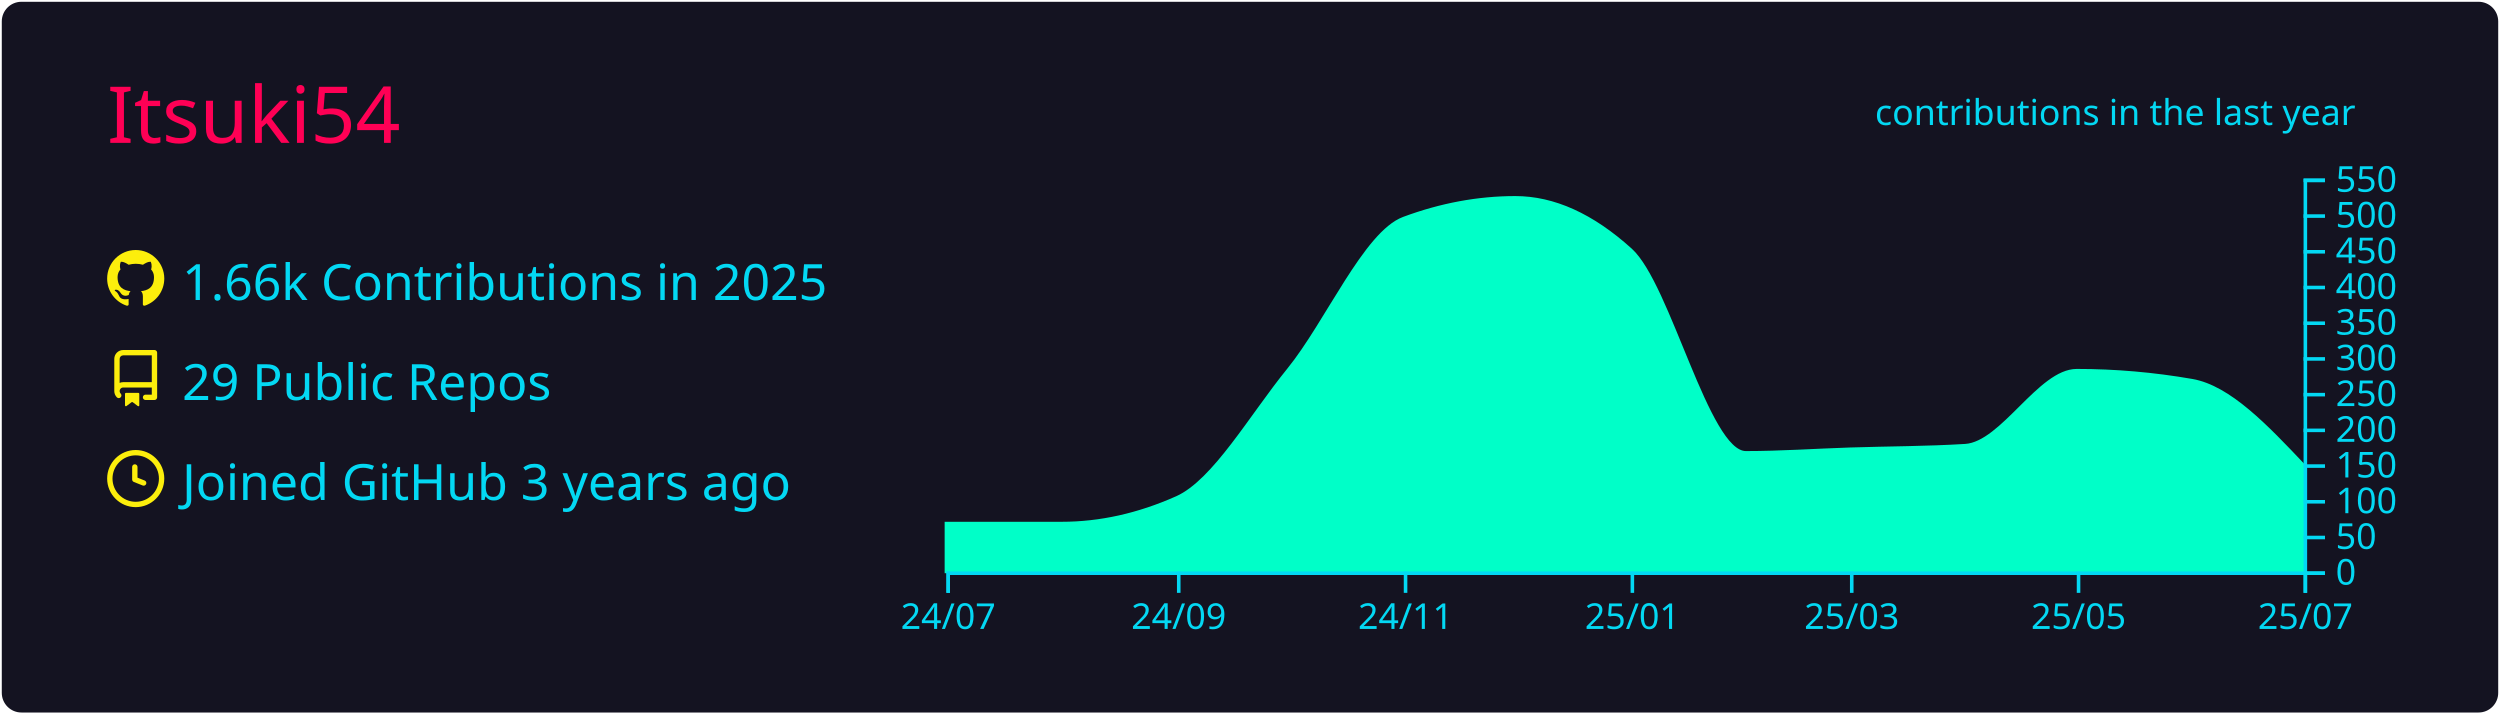
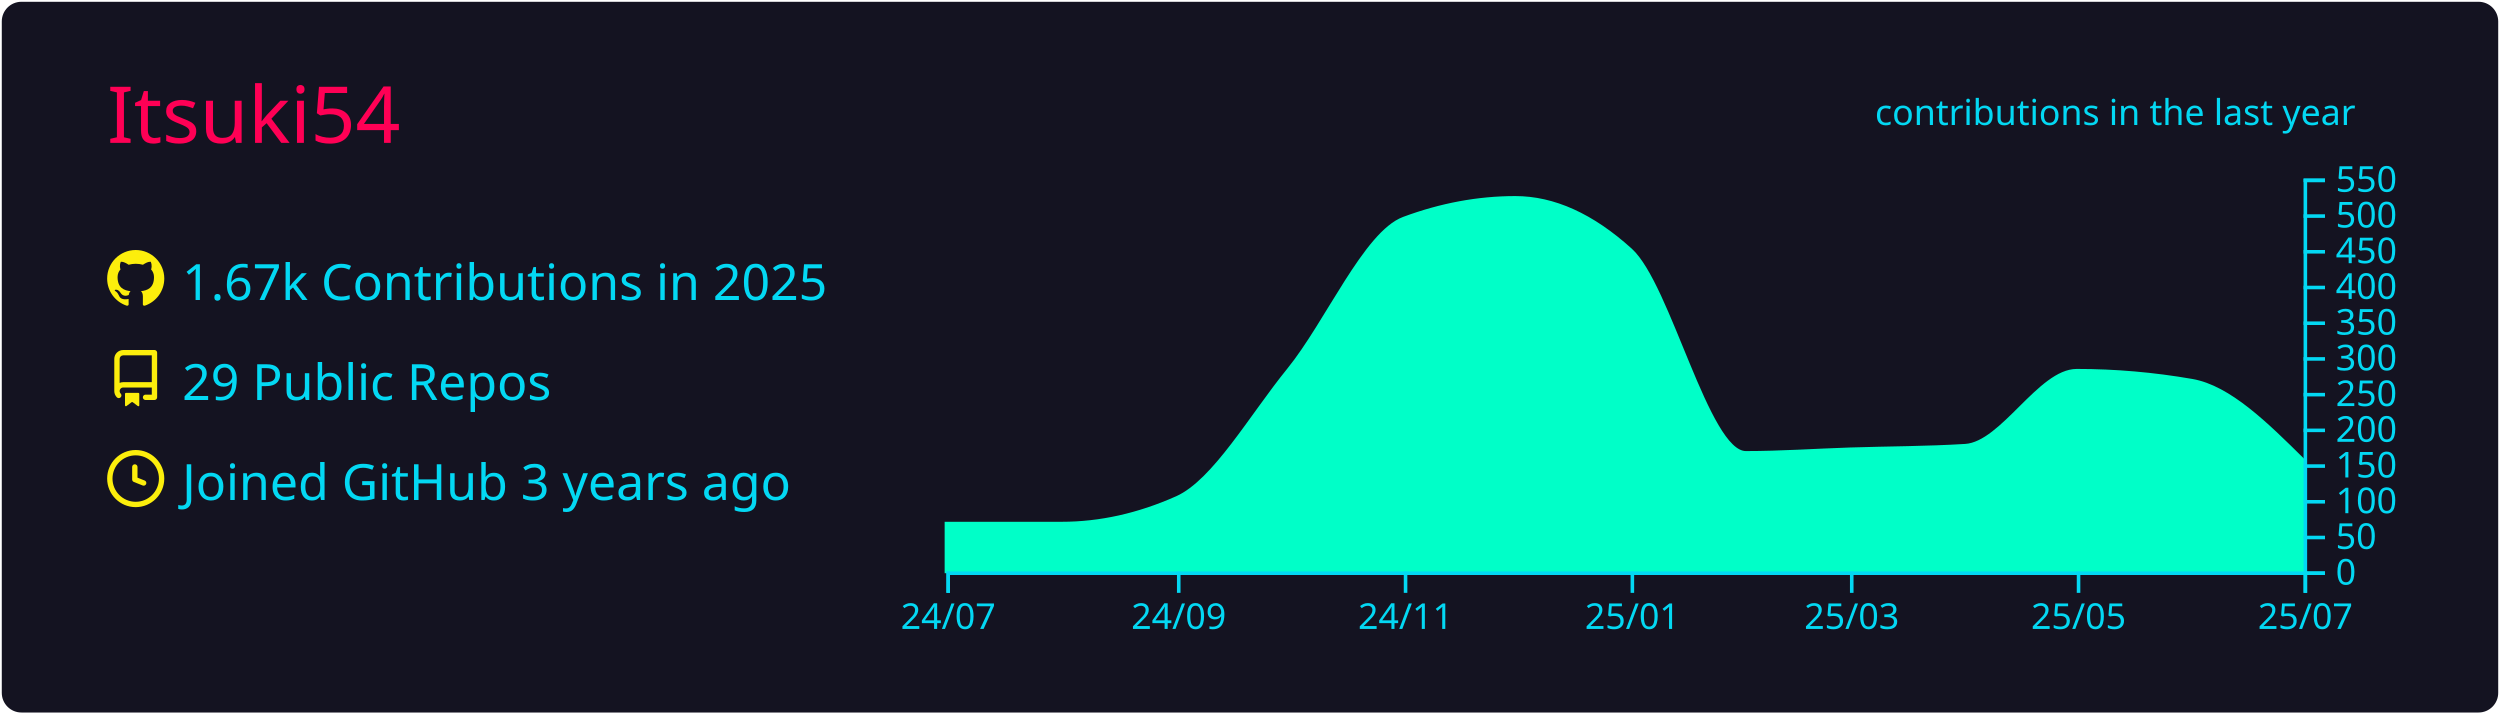
<svg xmlns="http://www.w3.org/2000/svg" width="700" height="200" viewBox="0 0 700 200">
  <style>* {
          font-family: 'Segoe UI', Ubuntu, "Helvetica Neue", Sans-Serif
        }</style>
  <rect x="1" y="1" rx="5" ry="5" height="99%" width="99.714%" stroke="#141321" stroke-width="1" fill="#141321" stroke-opacity="1" />
  <text x="30" y="40" style="font-size: 22px; fill: #ff0055;">Itsuki54</text>
  <g transform="translate(0,40)">
    <g transform="translate(30,30)">
      <g transform="translate(0,0)" width="14" height="14" fill="#fcee0c">
        <path fill-rule="evenodd" d="M8 0C3.58 0 0 3.58 0 8c0 3.54 2.29 6.53 5.47 7.59.4.07.55-.17.55-.38 0-.19-.01-.82-.01-1.49-2.01.37-2.53-.49-2.69-.94-.09-.23-.48-.94-.82-1.13-.28-.15-.68-.52-.01-.53.63-.01 1.08.58 1.23.82.72 1.21 1.87.87 2.33.66.07-.52.28-.87.51-1.07-1.78-.2-3.64-.89-3.64-3.95 0-.87.31-1.59.82-2.15-.08-.2-.36-1.02.08-2.12 0 0 .67-.21 2.2.82.64-.18 1.32-.27 2-.27.68 0 1.36.09 2 .27 1.53-1.04 2.2-.82 2.2-.82.44 1.1.16 1.92.08 2.12.51.56.82 1.27.82 2.15 0 3.07-1.87 3.75-3.65 3.95.29.25.54.73.54 1.48 0 1.07-.01 1.93-.01 2.2 0 .21.15.46.55.38A8.013 8.013 0 0016 8c0-4.42-3.58-8-8-8z" />
      </g>
      <g transform="translate(0,28)" width="14" height="14" fill="#fcee0c">
        <path fill-rule="evenodd" d="M2 2.5A2.5 2.5 0 014.5 0h8.75a.75.75 0 01.75.75v12.5a.75.75 0 01-.75.75h-2.5a.75.75 0 110-1.5h1.75v-2h-8a1 1 0 00-.714 1.7.75.75 0 01-1.072 1.05A2.495 2.495 0 012 11.5v-9zm10.5-1V9h-8c-.356 0-.694.074-1 .208V2.5a1 1 0 011-1h8zM5 12.25v3.25a.25.25 0 00.4.2l1.45-1.087a.25.25 0 01.3 0L8.6 15.7a.25.25 0 00.4-.2v-3.25a.25.25 0 00-.25-.25h-3.5a.25.25 0 00-.25.25z" />
      </g>
      <g transform="translate(0,56)" width="14" height="14" fill="#fcee0c">
        <path fill-rule="evenodd" d="M1.5 8a6.5 6.5 0 1113 0 6.5 6.5 0 01-13 0zM8 0a8 8 0 100 16A8 8 0 008 0zm.5 4.75a.75.75 0 00-1.5 0v3.5a.75.75 0 00.471.696l2.5 1a.75.75 0 00.557-1.392L8.5 7.742V4.75z" />
      </g>
-       <text x="21" y="14" style="fill: #03d8f3; font-size: 14px;">1.66k Contributions in 2025</text>
+       <text x="21" y="14" style="fill: #03d8f3; font-size: 14px;">1.67k Contributions in 2025</text>
      <text x="21" y="42" style="fill: #03d8f3; font-size: 14px;">29 Public Repos</text>
      <text x="21" y="70" style="fill: #03d8f3; font-size: 14px;">Joined GitHub 3 years ago</text>
    </g>
    <g color="#00ffc8" transform="translate(295,10)">
-       <path transform="translate(-30,0)" stroke="#00ffc8" fill="#00ffc8" opacity="1" d="M0,96.6C10.758,96.6,21.516,96.6,32.274,96.6C43.032,96.6,53.79,94.2,64.548,89.4C74.959,84.755,85.37,66.391,95.781,53.6C106.539,40.383,117.297,15.196,128.055,11.2C138.466,7.333,148.877,5.4,159.288,5.4C170.046,5.4,180.804,10.267,191.562,20C202.32,29.733,213.078,76.8,223.836,76.8C233.553,76.8,243.269,76.118,252.986,75.8C263.744,75.448,274.502,75.467,285.26,74.8C295.671,74.155,306.082,53.8,316.493,53.8C327.251,53.8,338.009,54.733,348.767,56.6C359.178,58.406,369.589,69.403,380,80.4L380,110C369.589,110,359.178,110,348.767,110C338.009,110,327.251,110,316.493,110C306.082,110,295.671,110,285.26,110C274.502,110,263.744,110,252.986,110C243.269,110,233.553,110,223.836,110C213.078,110,202.32,110,191.562,110C180.804,110,170.046,110,159.288,110C148.877,110,138.466,110,128.055,110C117.297,110,106.539,110,95.781,110C85.37,110,74.959,110,64.548,110C53.79,110,43.032,110,32.274,110C21.516,110,10.758,110,0,110Z" />
+       <path transform="translate(-30,0)" stroke="#00ffc8" fill="#00ffc8" opacity="1" d="M0,96.6C10.758,96.6,21.516,96.6,32.274,96.6C43.032,96.6,53.79,94.2,64.548,89.4C74.959,84.755,85.37,66.391,95.781,53.6C106.539,40.383,117.297,15.196,128.055,11.2C138.466,7.333,148.877,5.4,159.288,5.4C170.046,5.4,180.804,10.267,191.562,20C202.32,29.733,213.078,76.8,223.836,76.8C233.553,76.8,243.269,76.118,252.986,75.8C263.744,75.448,274.502,75.467,285.26,74.8C295.671,74.155,306.082,53.8,316.493,53.8C327.251,53.8,338.009,54.733,348.767,56.6C359.178,58.406,369.589,68.703,380,79L380,110C369.589,110,359.178,110,348.767,110C338.009,110,327.251,110,316.493,110C306.082,110,295.671,110,285.26,110C274.502,110,263.744,110,252.986,110C243.269,110,233.553,110,223.836,110C213.078,110,202.32,110,191.562,110C180.804,110,170.046,110,159.288,110C148.877,110,138.466,110,128.055,110C117.297,110,106.539,110,95.781,110C85.37,110,74.959,110,64.548,110C53.79,110,43.032,110,32.274,110C21.516,110,10.758,110,0,110Z" />
      <g color="#03d8f3" transform="translate(-30,110)" fill="none" font-size="10" font-family="sans-serif" text-anchor="middle">
        <path class="domain" stroke="currentColor" d="M0.5,6V0.5H380.5V6" />
        <g class="tick" opacity="1" transform="translate(0.5,0)">
          <line stroke="currentColor" y2="6" />
          <text fill="currentColor" y="9" dy="0.71em">24/07</text>
        </g>
        <g class="tick" opacity="1" transform="translate(65.04795,0)">
          <line stroke="currentColor" y2="6" />
          <text fill="currentColor" y="9" dy="0.71em">24/09</text>
        </g>
        <g class="tick" opacity="1" transform="translate(128.5548,0)">
          <line stroke="currentColor" y2="6" />
          <text fill="currentColor" y="9" dy="0.71em">24/11</text>
        </g>
        <g class="tick" opacity="1" transform="translate(192.0616,0)">
          <line stroke="currentColor" y2="6" />
          <text fill="currentColor" y="9" dy="0.71em">25/01</text>
        </g>
        <g class="tick" opacity="1" transform="translate(253.4863,0)">
          <line stroke="currentColor" y2="6" />
          <text fill="currentColor" y="9" dy="0.71em">25/03</text>
        </g>
        <g class="tick" opacity="1" transform="translate(316.9932,0)">
          <line stroke="currentColor" y2="6" />
          <text fill="currentColor" y="9" dy="0.71em">25/05</text>
        </g>
        <g class="tick" opacity="1" transform="translate(380.5,0)">
          <line stroke="currentColor" y2="6" />
          <text fill="currentColor" y="9" dy="0.71em">25/07</text>
        </g>
      </g>
      <g color="#03d8f3" transform="translate(350,0)" fill="none" font-size="10" font-family="sans-serif" text-anchor="start">
        <path class="domain" stroke="currentColor" d="M6,110.5H0.5V0.5H6" />
        <g class="tick" opacity="1" transform="translate(0,110.5)">
          <line stroke="currentColor" x2="6" />
          <text fill="currentColor" x="9" dy="0.32em">0</text>
        </g>
        <g class="tick" opacity="1" transform="translate(0,100.5)">
          <line stroke="currentColor" x2="6" />
          <text fill="currentColor" x="9" dy="0.32em">50</text>
        </g>
        <g class="tick" opacity="1" transform="translate(0,90.5)">
          <line stroke="currentColor" x2="6" />
          <text fill="currentColor" x="9" dy="0.32em">100</text>
        </g>
        <g class="tick" opacity="1" transform="translate(0,80.5)">
          <line stroke="currentColor" x2="6" />
          <text fill="currentColor" x="9" dy="0.32em">150</text>
        </g>
        <g class="tick" opacity="1" transform="translate(0,70.5)">
          <line stroke="currentColor" x2="6" />
          <text fill="currentColor" x="9" dy="0.32em">200</text>
        </g>
        <g class="tick" opacity="1" transform="translate(0,60.5)">
          <line stroke="currentColor" x2="6" />
          <text fill="currentColor" x="9" dy="0.32em">250</text>
        </g>
        <g class="tick" opacity="1" transform="translate(0,50.5)">
          <line stroke="currentColor" x2="6" />
          <text fill="currentColor" x="9" dy="0.32em">300</text>
        </g>
        <g class="tick" opacity="1" transform="translate(0,40.5)">
          <line stroke="currentColor" x2="6" />
          <text fill="currentColor" x="9" dy="0.32em">350</text>
        </g>
        <g class="tick" opacity="1" transform="translate(0,30.5)">
          <line stroke="currentColor" x2="6" />
          <text fill="currentColor" x="9" dy="0.32em">400</text>
        </g>
        <g class="tick" opacity="1" transform="translate(0,20.5)">
          <line stroke="currentColor" x2="6" />
          <text fill="currentColor" x="9" dy="0.32em">450</text>
        </g>
        <g class="tick" opacity="1" transform="translate(0,10.5)">
          <line stroke="currentColor" x2="6" />
          <text fill="currentColor" x="9" dy="0.32em">500</text>
        </g>
        <g class="tick" opacity="1" transform="translate(0,0.5)">
          <line stroke="currentColor" x2="6" />
          <text fill="currentColor" x="9" dy="0.32em">550</text>
        </g>
      </g>
      <g>
        <text y="-15" x="230" style="fill: #03d8f3; font-size: 10px;">contributions in the last year</text>
      </g>
    </g>
  </g>
</svg>
